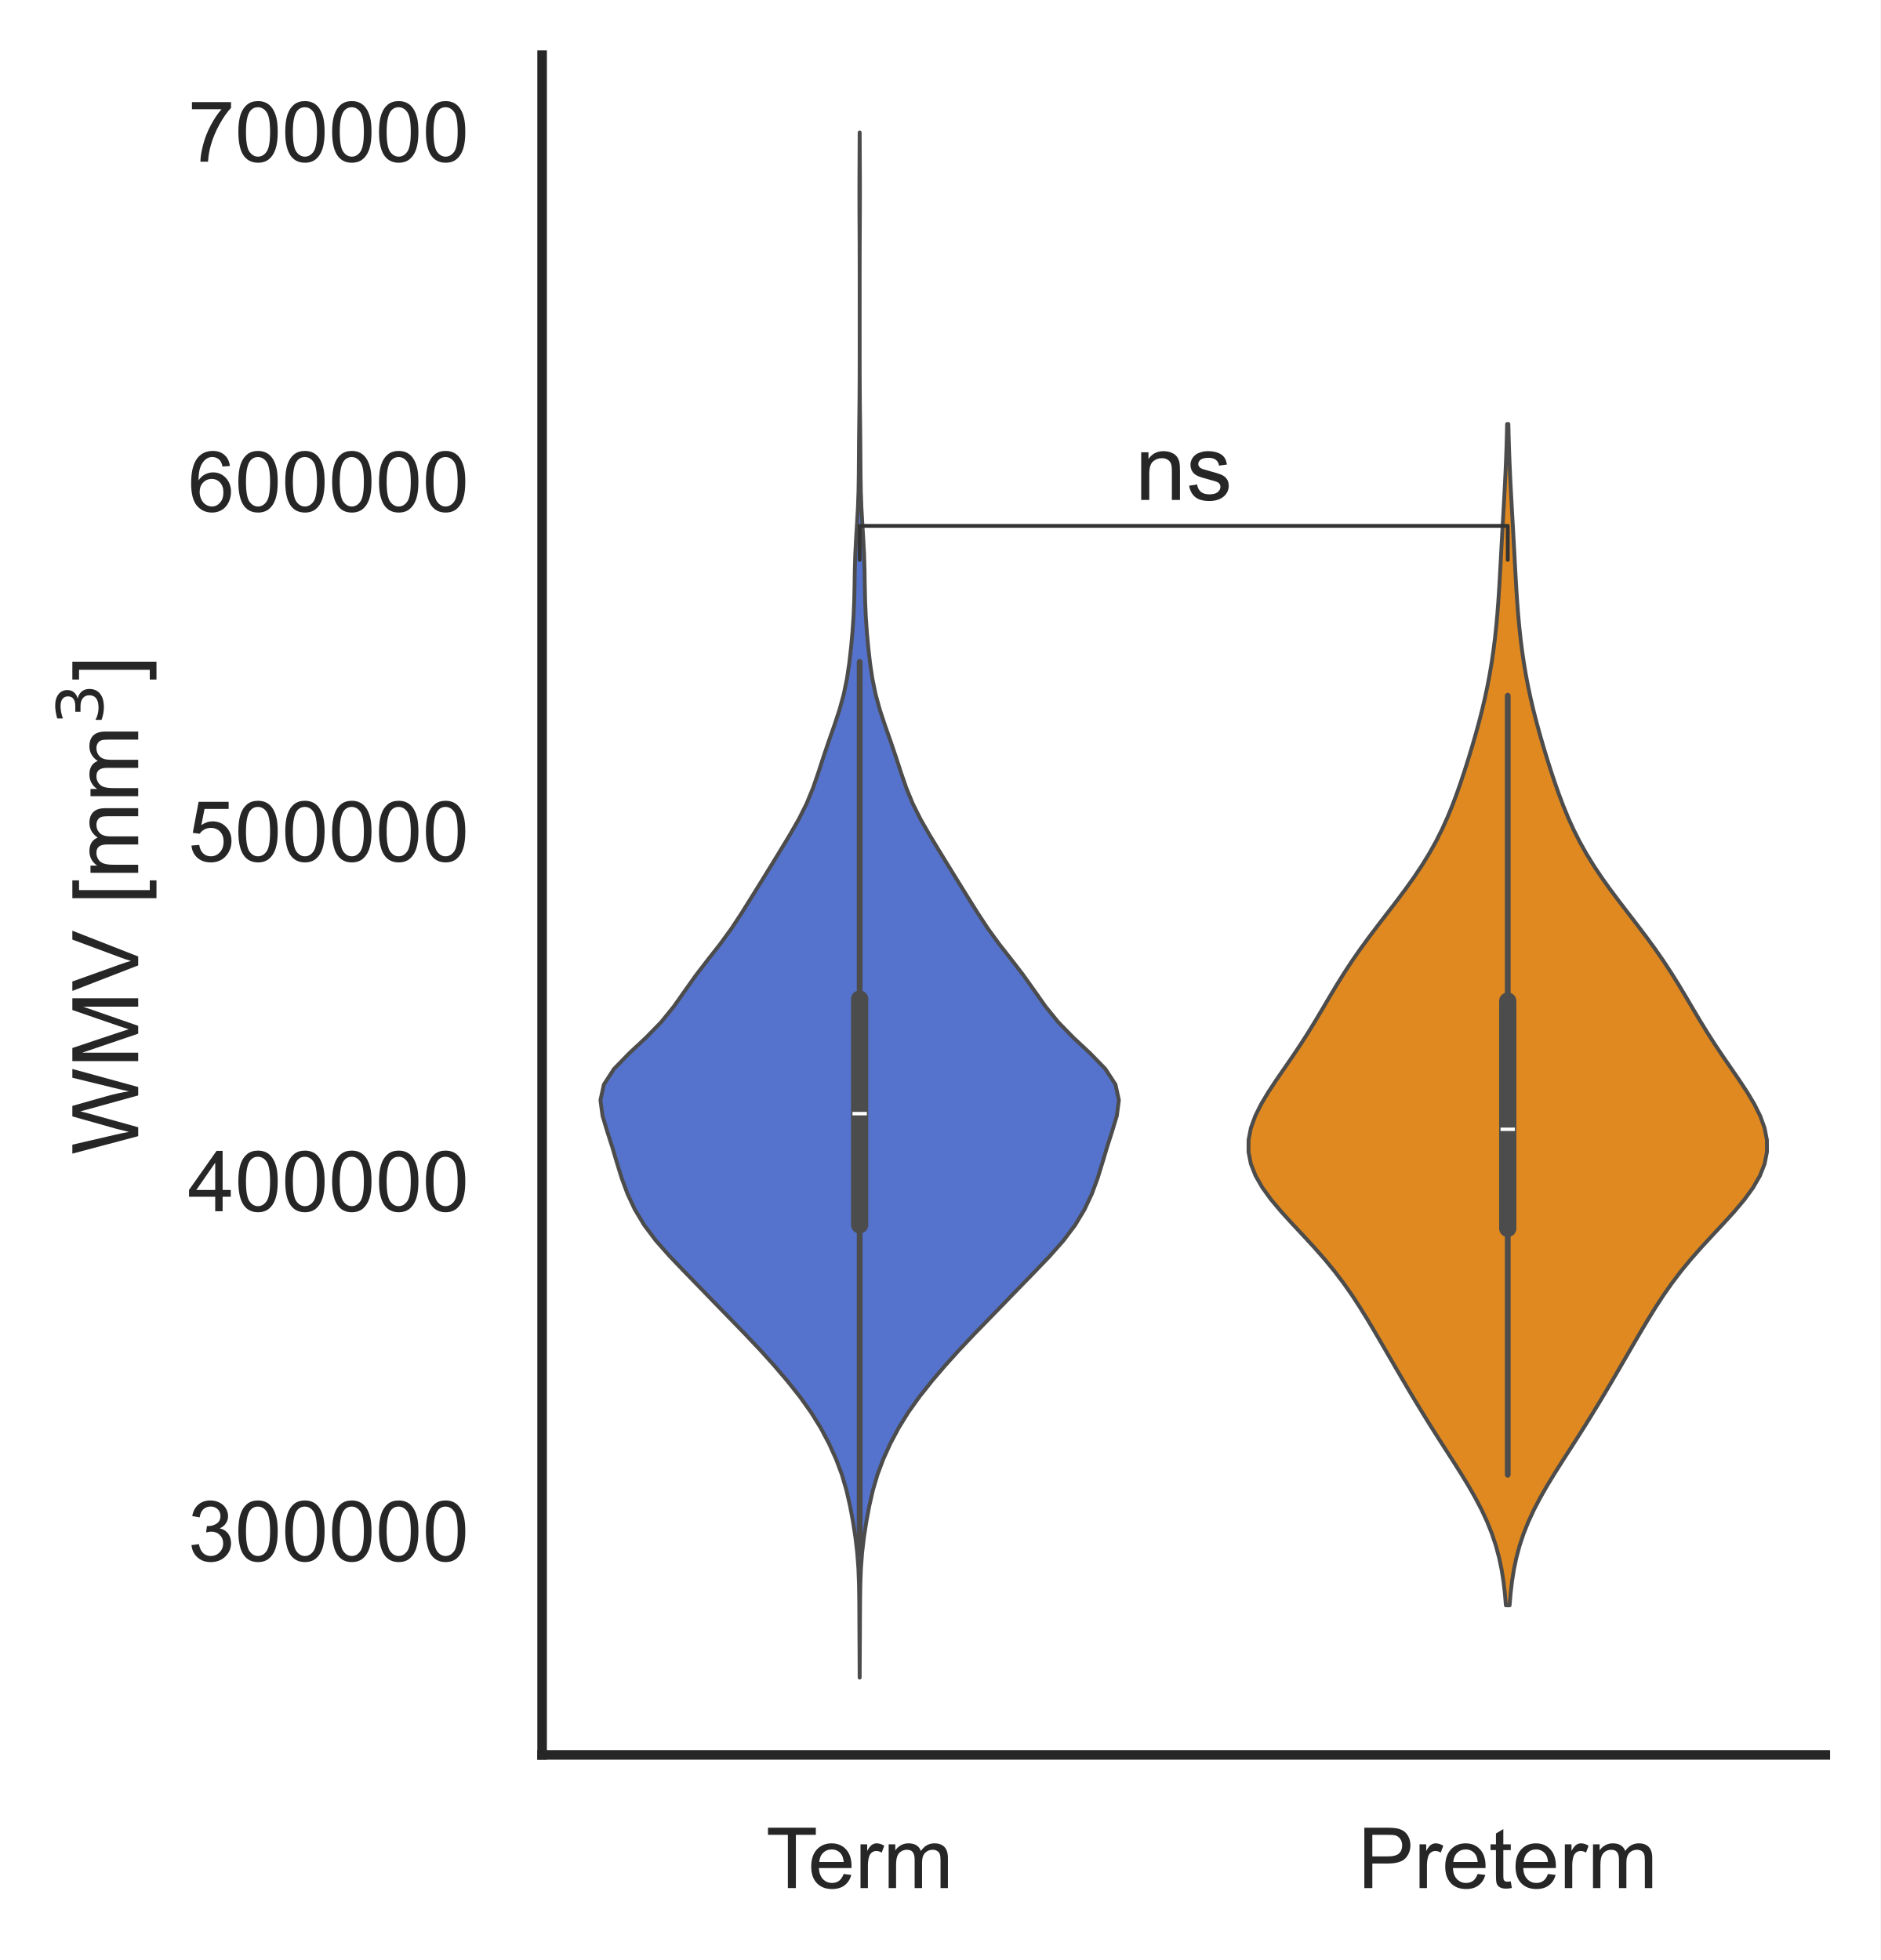
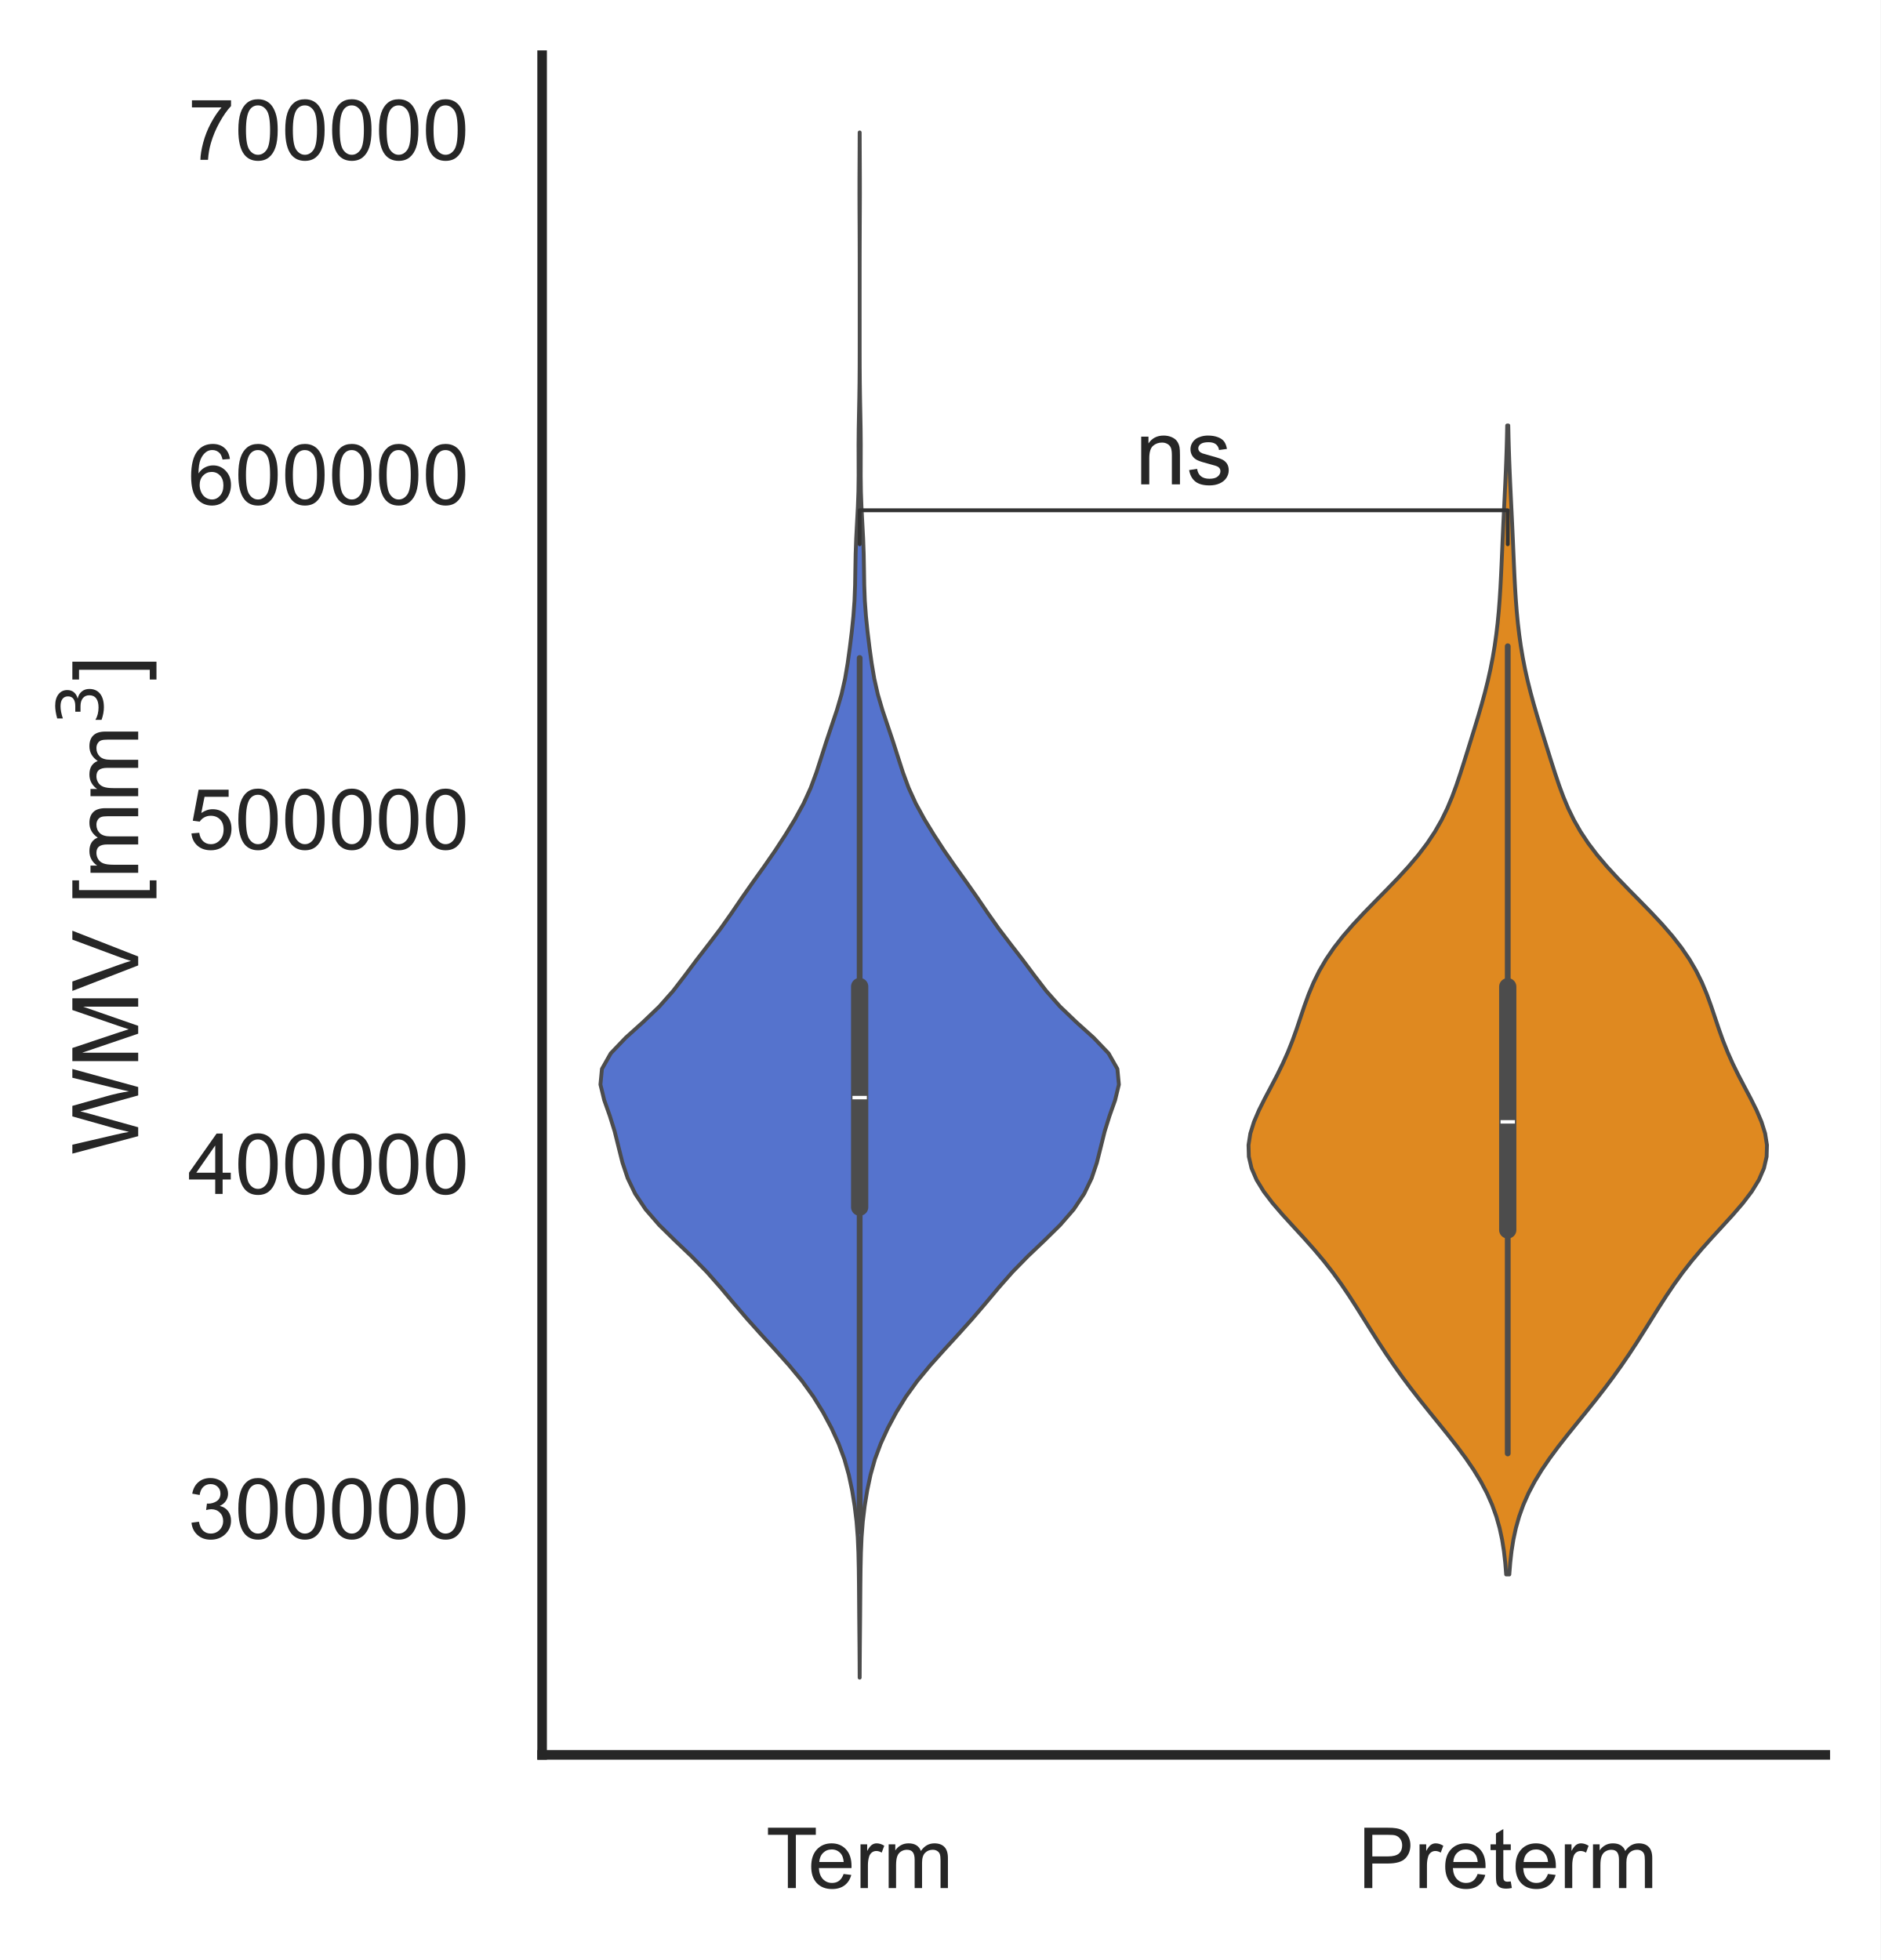
<svg xmlns="http://www.w3.org/2000/svg" xmlns:xlink="http://www.w3.org/1999/xlink" width="245.322pt" height="255.72pt" viewBox="0 0 245.322 255.72" version="1.1">
  <defs>
    <style type="text/css">*{stroke-linejoin: round; stroke-linecap: butt}</style>
  </defs>
  <g id="figure_1">
    <g id="patch_1">
      <path d="M -0 255.72  L 245.322 255.72  L 245.322 0  L -0 0  z " style="fill: #ffffff" />
    </g>
    <g id="axes_1">
      <g id="patch_2">
        <path d="M 70.722 228.96  L 238.122 228.96  L 238.122 7.2  L 70.722 7.2  z " style="fill: #ffffff" />
      </g>
      <g id="matplotlib.axis_1">
        <g id="xtick_1">
          <g id="text_1">
            <g style="fill: #262626" transform="translate(99.93087 246.3336) scale(0.11 -0.11)">
              <defs>
                <path id="ArialMT-54" d="M 1659 0  L 1659 4041  L 150 4041  L 150 4581  L 3781 4581  L 3781 4041  L 2266 4041  L 2266 0  L 1659 0  z " transform="scale(0.015625)" />
                <path id="ArialMT-65" d="M 2694 1069  L 3275 997  Q 3138 488 2766 206  Q 2394 -75 1816 -75  Q 1088 -75 661 373  Q 234 822 234 1631  Q 234 2469 665 2931  Q 1097 3394 1784 3394  Q 2450 3394 2872 2941  Q 3294 2488 3294 1666  Q 3294 1616 3291 1516  L 816 1516  Q 847 969 1125 678  Q 1403 388 1819 388  Q 2128 388 2347 550  Q 2566 713 2694 1069  z M 847 1978  L 2700 1978  Q 2663 2397 2488 2606  Q 2219 2931 1791 2931  Q 1403 2931 1139 2672  Q 875 2413 847 1978  z " transform="scale(0.015625)" />
                <path id="ArialMT-72" d="M 416 0  L 416 3319  L 922 3319  L 922 2816  Q 1116 3169 1280 3281  Q 1444 3394 1641 3394  Q 1925 3394 2219 3213  L 2025 2691  Q 1819 2813 1613 2813  Q 1428 2813 1281 2702  Q 1134 2591 1072 2394  Q 978 2094 978 1738  L 978 0  L 416 0  z " transform="scale(0.015625)" />
                <path id="ArialMT-6d" d="M 422 0  L 422 3319  L 925 3319  L 925 2853  Q 1081 3097 1340 3245  Q 1600 3394 1931 3394  Q 2300 3394 2536 3241  Q 2772 3088 2869 2813  Q 3263 3394 3894 3394  Q 4388 3394 4653 3120  Q 4919 2847 4919 2278  L 4919 0  L 4359 0  L 4359 2091  Q 4359 2428 4304 2576  Q 4250 2725 4106 2815  Q 3963 2906 3769 2906  Q 3419 2906 3187 2673  Q 2956 2441 2956 1928  L 2956 0  L 2394 0  L 2394 2156  Q 2394 2531 2256 2718  Q 2119 2906 1806 2906  Q 1569 2906 1367 2781  Q 1166 2656 1075 2415  Q 984 2175 984 1722  L 984 0  L 422 0  z " transform="scale(0.015625)" />
              </defs>
              <use xlink:href="#ArialMT-54" />
              <use xlink:href="#ArialMT-65" x="49.959" />
              <use xlink:href="#ArialMT-72" x="105.574" />
              <use xlink:href="#ArialMT-6d" x="138.875" />
            </g>
          </g>
        </g>
        <g id="xtick_2">
          <g id="text_2">
            <g style="fill: #262626" transform="translate(177.1373 246.3336) scale(0.11 -0.11)">
              <defs>
                <path id="ArialMT-50" d="M 494 0  L 494 4581  L 2222 4581  Q 2678 4581 2919 4538  Q 3256 4481 3484 4323  Q 3713 4166 3852 3881  Q 3991 3597 3991 3256  Q 3991 2672 3619 2267  Q 3247 1863 2275 1863  L 1100 1863  L 1100 0  L 494 0  z M 1100 2403  L 2284 2403  Q 2872 2403 3119 2622  Q 3366 2841 3366 3238  Q 3366 3525 3220 3729  Q 3075 3934 2838 4000  Q 2684 4041 2272 4041  L 1100 4041  L 1100 2403  z " transform="scale(0.015625)" />
                <path id="ArialMT-74" d="M 1650 503  L 1731 6  Q 1494 -44 1306 -44  Q 1000 -44 831 53  Q 663 150 594 308  Q 525 466 525 972  L 525 2881  L 113 2881  L 113 3319  L 525 3319  L 525 4141  L 1084 4478  L 1084 3319  L 1650 3319  L 1650 2881  L 1084 2881  L 1084 941  Q 1084 700 1114 631  Q 1144 563 1211 522  Q 1278 481 1403 481  Q 1497 481 1650 503  z " transform="scale(0.015625)" />
              </defs>
              <use xlink:href="#ArialMT-50" />
              <use xlink:href="#ArialMT-72" x="66.699" />
              <use xlink:href="#ArialMT-65" x="100" />
              <use xlink:href="#ArialMT-74" x="155.615" />
              <use xlink:href="#ArialMT-65" x="183.398" />
              <use xlink:href="#ArialMT-72" x="239.014" />
              <use xlink:href="#ArialMT-6d" x="272.314" />
            </g>
          </g>
        </g>
      </g>
      <g id="matplotlib.axis_2">
        <g id="ytick_1">
          <g id="text_3">
-             <g style="fill: #262626" transform="translate(24.52 203.6686) scale(0.11 -0.11)">
+             <g style="fill: #262626" transform="translate(24.52 200.7437) scale(0.11 -0.11)">
              <defs>
                <path id="ArialMT-33" d="M 269 1209  L 831 1284  Q 928 806 1161 595  Q 1394 384 1728 384  Q 2125 384 2398 659  Q 2672 934 2672 1341  Q 2672 1728 2419 1979  Q 2166 2231 1775 2231  Q 1616 2231 1378 2169  L 1441 2663  Q 1497 2656 1531 2656  Q 1891 2656 2178 2843  Q 2466 3031 2466 3422  Q 2466 3731 2256 3934  Q 2047 4138 1716 4138  Q 1388 4138 1169 3931  Q 950 3725 888 3313  L 325 3413  Q 428 3978 793 4289  Q 1159 4600 1703 4600  Q 2078 4600 2393 4439  Q 2709 4278 2876 4000  Q 3044 3722 3044 3409  Q 3044 3113 2884 2869  Q 2725 2625 2413 2481  Q 2819 2388 3044 2092  Q 3269 1797 3269 1353  Q 3269 753 2831 336  Q 2394 -81 1725 -81  Q 1122 -81 723 278  Q 325 638 269 1209  z " transform="scale(0.015625)" />
                <path id="ArialMT-30" d="M 266 2259  Q 266 3072 433 3567  Q 600 4063 929 4331  Q 1259 4600 1759 4600  Q 2128 4600 2406 4451  Q 2684 4303 2865 4023  Q 3047 3744 3150 3342  Q 3253 2941 3253 2259  Q 3253 1453 3087 958  Q 2922 463 2592 192  Q 2263 -78 1759 -78  Q 1097 -78 719 397  Q 266 969 266 2259  z M 844 2259  Q 844 1131 1108 757  Q 1372 384 1759 384  Q 2147 384 2411 759  Q 2675 1134 2675 2259  Q 2675 3391 2411 3762  Q 2147 4134 1753 4134  Q 1366 4134 1134 3806  Q 844 3388 844 2259  z " transform="scale(0.015625)" />
              </defs>
              <use xlink:href="#ArialMT-33" />
              <use xlink:href="#ArialMT-30" x="55.615" />
              <use xlink:href="#ArialMT-30" x="111.23" />
              <use xlink:href="#ArialMT-30" x="166.846" />
              <use xlink:href="#ArialMT-30" x="222.461" />
              <use xlink:href="#ArialMT-30" x="278.076" />
            </g>
          </g>
        </g>
        <g id="ytick_2">
          <g id="text_4">
-             <g style="fill: #262626" transform="translate(24.52 158.0256) scale(0.11 -0.11)">
+             <g style="fill: #262626" transform="translate(24.52 155.7717) scale(0.11 -0.11)">
              <defs>
                <path id="ArialMT-34" d="M 2069 0  L 2069 1097  L 81 1097  L 81 1613  L 2172 4581  L 2631 4581  L 2631 1613  L 3250 1613  L 3250 1097  L 2631 1097  L 2631 0  L 2069 0  z M 2069 1613  L 2069 3678  L 634 1613  L 2069 1613  z " transform="scale(0.015625)" />
              </defs>
              <use xlink:href="#ArialMT-34" />
              <use xlink:href="#ArialMT-30" x="55.615" />
              <use xlink:href="#ArialMT-30" x="111.23" />
              <use xlink:href="#ArialMT-30" x="166.846" />
              <use xlink:href="#ArialMT-30" x="222.461" />
              <use xlink:href="#ArialMT-30" x="278.076" />
            </g>
          </g>
        </g>
        <g id="ytick_3">
          <g id="text_5">
-             <g style="fill: #262626" transform="translate(24.52 112.3827) scale(0.11 -0.11)">
+             <g style="fill: #262626" transform="translate(24.52 110.7997) scale(0.11 -0.11)">
              <defs>
                <path id="ArialMT-35" d="M 266 1200  L 856 1250  Q 922 819 1161 601  Q 1400 384 1738 384  Q 2144 384 2425 690  Q 2706 997 2706 1503  Q 2706 1984 2436 2262  Q 2166 2541 1728 2541  Q 1456 2541 1237 2417  Q 1019 2294 894 2097  L 366 2166  L 809 4519  L 3088 4519  L 3088 3981  L 1259 3981  L 1013 2750  Q 1425 3038 1878 3038  Q 2478 3038 2890 2622  Q 3303 2206 3303 1553  Q 3303 931 2941 478  Q 2500 -78 1738 -78  Q 1113 -78 717 272  Q 322 622 266 1200  z " transform="scale(0.015625)" />
              </defs>
              <use xlink:href="#ArialMT-35" />
              <use xlink:href="#ArialMT-30" x="55.615" />
              <use xlink:href="#ArialMT-30" x="111.23" />
              <use xlink:href="#ArialMT-30" x="166.846" />
              <use xlink:href="#ArialMT-30" x="222.461" />
              <use xlink:href="#ArialMT-30" x="278.076" />
            </g>
          </g>
        </g>
        <g id="ytick_4">
          <g id="text_6">
-             <g style="fill: #262626" transform="translate(24.52 66.73977) scale(0.11 -0.11)">
+             <g style="fill: #262626" transform="translate(24.52 65.8277) scale(0.11 -0.11)">
              <defs>
                <path id="ArialMT-36" d="M 3184 3459  L 2625 3416  Q 2550 3747 2413 3897  Q 2184 4138 1850 4138  Q 1581 4138 1378 3988  Q 1113 3794 959 3422  Q 806 3050 800 2363  Q 1003 2672 1297 2822  Q 1591 2972 1913 2972  Q 2475 2972 2870 2558  Q 3266 2144 3266 1488  Q 3266 1056 3080 686  Q 2894 316 2569 119  Q 2244 -78 1831 -78  Q 1128 -78 684 439  Q 241 956 241 2144  Q 241 3472 731 4075  Q 1159 4600 1884 4600  Q 2425 4600 2770 4297  Q 3116 3994 3184 3459  z M 888 1484  Q 888 1194 1011 928  Q 1134 663 1356 523  Q 1578 384 1822 384  Q 2178 384 2434 671  Q 2691 959 2691 1453  Q 2691 1928 2437 2201  Q 2184 2475 1800 2475  Q 1419 2475 1153 2201  Q 888 1928 888 1484  z " transform="scale(0.015625)" />
              </defs>
              <use xlink:href="#ArialMT-36" />
              <use xlink:href="#ArialMT-30" x="55.615" />
              <use xlink:href="#ArialMT-30" x="111.23" />
              <use xlink:href="#ArialMT-30" x="166.846" />
              <use xlink:href="#ArialMT-30" x="222.461" />
              <use xlink:href="#ArialMT-30" x="278.076" />
            </g>
          </g>
        </g>
        <g id="ytick_5">
          <g id="text_7">
-             <g style="fill: #262626" transform="translate(24.52 21.09684) scale(0.11 -0.11)">
+             <g style="fill: #262626" transform="translate(24.52 20.85568) scale(0.11 -0.11)">
              <defs>
                <path id="ArialMT-37" d="M 303 3981  L 303 4522  L 3269 4522  L 3269 4084  Q 2831 3619 2401 2847  Q 1972 2075 1738 1259  Q 1569 684 1522 0  L 944 0  Q 953 541 1156 1306  Q 1359 2072 1739 2783  Q 2119 3494 2547 3981  L 303 3981  z " transform="scale(0.015625)" />
              </defs>
              <use xlink:href="#ArialMT-37" />
              <use xlink:href="#ArialMT-30" x="55.615" />
              <use xlink:href="#ArialMT-30" x="111.23" />
              <use xlink:href="#ArialMT-30" x="166.846" />
              <use xlink:href="#ArialMT-30" x="222.461" />
              <use xlink:href="#ArialMT-30" x="278.076" />
            </g>
          </g>
        </g>
        <g id="text_8">
          <g style="fill: #262626" transform="translate(18.12 150.66) rotate(-90) scale(0.12 -0.12)">
            <defs>
              <path id="ArialMT-57" d="M 1294 0  L 78 4581  L 700 4581  L 1397 1578  Q 1509 1106 1591 641  Q 1766 1375 1797 1488  L 2669 4581  L 3400 4581  L 4056 2263  Q 4303 1400 4413 641  Q 4500 1075 4641 1638  L 5359 4581  L 5969 4581  L 4713 0  L 4128 0  L 3163 3491  Q 3041 3928 3019 4028  Q 2947 3713 2884 3491  L 1913 0  L 1294 0  z " transform="scale(0.015625)" />
              <path id="ArialMT-4d" d="M 475 0  L 475 4581  L 1388 4581  L 2472 1338  Q 2622 884 2691 659  Q 2769 909 2934 1394  L 4031 4581  L 4847 4581  L 4847 0  L 4263 0  L 4263 3834  L 2931 0  L 2384 0  L 1059 3900  L 1059 0  L 475 0  z " transform="scale(0.015625)" />
              <path id="ArialMT-56" d="M 1803 0  L 28 4581  L 684 4581  L 1875 1253  Q 2019 853 2116 503  Q 2222 878 2363 1253  L 3600 4581  L 4219 4581  L 2425 0  L 1803 0  z " transform="scale(0.015625)" />
              <path id="ArialMT-20" transform="scale(0.015625)" />
              <path id="ArialMT-5b" d="M 434 -1272  L 434 4581  L 1675 4581  L 1675 4116  L 997 4116  L 997 -806  L 1675 -806  L 1675 -1272  L 434 -1272  z " transform="scale(0.015625)" />
              <path id="DejaVuSans-33" d="M 2597 2516  Q 3050 2419 3304 2112  Q 3559 1806 3559 1356  Q 3559 666 3084 287  Q 2609 -91 1734 -91  Q 1441 -91 1130 -33  Q 819 25 488 141  L 488 750  Q 750 597 1062 519  Q 1375 441 1716 441  Q 2309 441 2620 675  Q 2931 909 2931 1356  Q 2931 1769 2642 2001  Q 2353 2234 1838 2234  L 1294 2234  L 1294 2753  L 1863 2753  Q 2328 2753 2575 2939  Q 2822 3125 2822 3475  Q 2822 3834 2567 4026  Q 2313 4219 1838 4219  Q 1578 4219 1281 4162  Q 984 4106 628 3988  L 628 4550  Q 988 4650 1302 4700  Q 1616 4750 1894 4750  Q 2613 4750 3031 4423  Q 3450 4097 3450 3541  Q 3450 3153 3228 2886  Q 3006 2619 2597 2516  z " transform="scale(0.015625)" />
              <path id="ArialMT-5d" d="M 1363 -1272  L 122 -1272  L 122 -806  L 800 -806  L 800 4116  L 122 4116  L 122 4581  L 1363 4581  L 1363 -1272  z " transform="scale(0.015625)" />
            </defs>
            <use xlink:href="#ArialMT-57" transform="translate(0 0.765625)" />
            <use xlink:href="#ArialMT-4d" transform="translate(94.38477 0.765625)" />
            <use xlink:href="#ArialMT-56" transform="translate(177.6855 0.765625)" />
            <use xlink:href="#ArialMT-20" transform="translate(244.3848 0.765625)" />
            <use xlink:href="#ArialMT-5b" transform="translate(272.168 0.765625)" />
            <use xlink:href="#ArialMT-6d" transform="translate(299.9512 0.765625)" />
            <use xlink:href="#ArialMT-6d" transform="translate(383.252 0.765625)" />
            <use xlink:href="#DejaVuSans-33" transform="translate(467.5098 39.04688) scale(0.7)" />
            <use xlink:href="#ArialMT-5d" transform="translate(514.7803 0.765625)" />
          </g>
        </g>
      </g>
      <g id="PolyCollection_1">
        <defs>
-           <path id="m2e42531a4b" d="M 112.154 -36.84  L 112.144 -36.84  L 112.137 -38.876  L 112.126 -40.913  L 112.114 -42.949  L 112.105 -44.985  L 112.093 -47.022  L 112.061 -49.058  L 111.983 -51.094  L 111.83 -53.131  L 111.592 -55.167  L 111.276 -57.203  L 110.895 -59.24  L 110.429 -61.276  L 109.832 -63.313  L 109.07 -65.349  L 108.147 -67.385  L 107.065 -69.422  L 105.804 -71.458  L 104.35 -73.494  L 102.732 -75.531  L 100.994 -77.567  L 99.156 -79.603  L 97.229 -81.64  L 95.252 -83.676  L 93.272 -85.713  L 91.3 -87.749  L 89.32 -89.785  L 87.369 -91.822  L 85.566 -93.858  L 84.034 -95.894  L 82.812 -97.931  L 81.857 -99.967  L 81.105 -102.003  L 80.476 -104.04  L 79.869 -106.076  L 79.214 -108.113  L 78.601 -110.149  L 78.331 -112.185  L 78.778 -114.222  L 80.099 -116.258  L 82.081 -118.294  L 84.265 -120.331  L 86.253 -122.367  L 87.904 -124.403  L 89.34 -126.44  L 90.786 -128.476  L 92.353 -130.513  L 93.951 -132.549  L 95.433 -134.585  L 96.772 -136.622  L 98.045 -138.658  L 99.308 -140.694  L 100.563 -142.731  L 101.809 -144.767  L 103.042 -146.803  L 104.21 -148.84  L 105.229 -150.876  L 106.065 -152.913  L 106.768 -154.949  L 107.43 -156.985  L 108.12 -159.022  L 108.836 -161.058  L 109.511 -163.094  L 110.07 -165.131  L 110.49 -167.167  L 110.795 -169.203  L 111.026 -171.24  L 111.211 -173.276  L 111.351 -175.313  L 111.438 -177.349  L 111.482 -179.385  L 111.516 -181.422  L 111.578 -183.458  L 111.683 -185.494  L 111.81 -187.531  L 111.924 -189.567  L 111.997 -191.603  L 112.031 -193.64  L 112.046 -195.676  L 112.06 -197.713  L 112.081 -199.749  L 112.106 -201.785  L 112.127 -203.822  L 112.14 -205.858  L 112.146 -207.894  L 112.149 -209.931  L 112.149 -211.967  L 112.149 -214.003  L 112.149 -216.04  L 112.149 -218.076  L 112.148 -220.113  L 112.145 -222.149  L 112.139 -224.185  L 112.128 -226.222  L 112.118 -228.258  L 112.113 -230.294  L 112.117 -232.331  L 112.127 -234.367  L 112.137 -236.403  L 112.144 -238.44  L 112.154 -238.44  L 112.154 -238.44  L 112.162 -236.403  L 112.172 -234.367  L 112.182 -232.331  L 112.186 -230.294  L 112.181 -228.258  L 112.171 -226.222  L 112.16 -224.185  L 112.154 -222.149  L 112.151 -220.113  L 112.15 -218.076  L 112.15 -216.04  L 112.149 -214.003  L 112.15 -211.967  L 112.15 -209.931  L 112.153 -207.894  L 112.159 -205.858  L 112.172 -203.822  L 112.193 -201.785  L 112.218 -199.749  L 112.239 -197.713  L 112.253 -195.676  L 112.267 -193.64  L 112.302 -191.603  L 112.375 -189.567  L 112.489 -187.531  L 112.616 -185.494  L 112.721 -183.458  L 112.783 -181.422  L 112.817 -179.385  L 112.861 -177.349  L 112.948 -175.313  L 113.087 -173.276  L 113.273 -171.24  L 113.504 -169.203  L 113.809 -167.167  L 114.228 -165.131  L 114.788 -163.094  L 115.462 -161.058  L 116.179 -159.022  L 116.869 -156.985  L 117.531 -154.949  L 118.234 -152.913  L 119.07 -150.876  L 120.089 -148.84  L 121.257 -146.803  L 122.49 -144.767  L 123.736 -142.731  L 124.991 -140.694  L 126.254 -138.658  L 127.527 -136.622  L 128.866 -134.585  L 130.348 -132.549  L 131.946 -130.513  L 133.513 -128.476  L 134.959 -126.44  L 136.395 -124.403  L 138.046 -122.367  L 140.034 -120.331  L 142.218 -118.294  L 144.2 -116.258  L 145.521 -114.222  L 145.968 -112.185  L 145.698 -110.149  L 145.084 -108.113  L 144.43 -106.076  L 143.823 -104.04  L 143.194 -102.003  L 142.442 -99.967  L 141.487 -97.931  L 140.264 -95.894  L 138.733 -93.858  L 136.93 -91.822  L 134.979 -89.785  L 132.999 -87.749  L 131.027 -85.713  L 129.047 -83.676  L 127.069 -81.64  L 125.143 -79.603  L 123.305 -77.567  L 121.566 -75.531  L 119.949 -73.494  L 118.495 -71.458  L 117.234 -69.422  L 116.152 -67.385  L 115.229 -65.349  L 114.467 -63.313  L 113.87 -61.276  L 113.404 -59.24  L 113.023 -57.203  L 112.707 -55.167  L 112.469 -53.131  L 112.316 -51.094  L 112.238 -49.058  L 112.206 -47.022  L 112.194 -44.985  L 112.185 -42.949  L 112.173 -40.913  L 112.162 -38.876  L 112.154 -36.84  z " style="stroke: #4c4c4c; stroke-width: 0.5" />
+           <path id="m9ddb283c81" d="M 112.154 -36.84  L 112.145 -36.84  L 112.136 -38.876  L 112.122 -40.913  L 112.103 -42.949  L 112.085 -44.985  L 112.07 -47.022  L 112.054 -49.058  L 112.03 -51.094  L 111.985 -53.131  L 111.898 -55.167  L 111.74 -57.203  L 111.494 -59.24  L 111.161 -61.276  L 110.729 -63.313  L 110.155 -65.349  L 109.397 -67.385  L 108.462 -69.422  L 107.374 -71.458  L 106.117 -73.494  L 104.645 -75.531  L 102.961 -77.567  L 101.136 -79.603  L 99.269 -81.64  L 97.442 -83.676  L 95.699 -85.713  L 93.993 -87.749  L 92.197 -89.785  L 90.204 -91.822  L 88.065 -93.858  L 85.995 -95.894  L 84.226 -97.931  L 82.865 -99.967  L 81.884 -102.003  L 81.202 -104.04  L 80.692 -106.076  L 80.186 -108.113  L 79.548 -110.149  L 78.825 -112.185  L 78.331 -114.222  L 78.527 -116.258  L 79.682 -118.294  L 81.63 -120.331  L 83.892 -122.367  L 86.016 -124.403  L 87.819 -126.44  L 89.382 -128.476  L 90.903 -130.513  L 92.477 -132.549  L 94.024 -134.585  L 95.462 -136.622  L 96.846 -138.658  L 98.276 -140.694  L 99.735 -142.731  L 101.143 -144.767  L 102.469 -146.803  L 103.713 -148.84  L 104.828 -150.876  L 105.757 -152.913  L 106.509 -154.949  L 107.166 -156.985  L 107.817 -159.022  L 108.503 -161.058  L 109.186 -163.094  L 109.783 -165.131  L 110.243 -167.167  L 110.587 -169.203  L 110.868 -171.24  L 111.118 -173.276  L 111.328 -175.313  L 111.476 -177.349  L 111.553 -179.385  L 111.586 -181.422  L 111.623 -183.458  L 111.696 -185.494  L 111.804 -187.531  L 111.913 -189.567  L 111.987 -191.603  L 112.013 -193.64  L 112.008 -195.676  L 112.003 -197.713  L 112.021 -199.749  L 112.059 -201.785  L 112.099 -203.822  L 112.128 -205.858  L 112.143 -207.894  L 112.148 -209.931  L 112.149 -211.967  L 112.149 -214.003  L 112.149 -216.04  L 112.149 -218.076  L 112.149 -220.113  L 112.147 -222.149  L 112.142 -224.185  L 112.134 -226.222  L 112.123 -228.258  L 112.117 -230.294  L 112.119 -232.331  L 112.128 -234.367  L 112.138 -236.403  L 112.145 -238.44  L 112.154 -238.44  L 112.154 -238.44  L 112.161 -236.403  L 112.171 -234.367  L 112.18 -232.331  L 112.182 -230.294  L 112.175 -228.258  L 112.165 -226.222  L 112.157 -224.185  L 112.152 -222.149  L 112.15 -220.113  L 112.15 -218.076  L 112.149 -216.04  L 112.15 -214.003  L 112.15 -211.967  L 112.151 -209.931  L 112.156 -207.894  L 112.171 -205.858  L 112.2 -203.822  L 112.24 -201.785  L 112.278 -199.749  L 112.296 -197.713  L 112.291 -195.676  L 112.286 -193.64  L 112.312 -191.603  L 112.386 -189.567  L 112.495 -187.531  L 112.603 -185.494  L 112.676 -183.458  L 112.713 -181.422  L 112.746 -179.385  L 112.823 -177.349  L 112.971 -175.313  L 113.181 -173.276  L 113.431 -171.24  L 113.712 -169.203  L 114.056 -167.167  L 114.516 -165.131  L 115.113 -163.094  L 115.796 -161.058  L 116.482 -159.022  L 117.133 -156.985  L 117.79 -154.949  L 118.542 -152.913  L 119.471 -150.876  L 120.586 -148.84  L 121.83 -146.803  L 123.156 -144.767  L 124.564 -142.731  L 126.023 -140.694  L 127.453 -138.658  L 128.837 -136.622  L 130.274 -134.585  L 131.822 -132.549  L 133.396 -130.513  L 134.917 -128.476  L 136.48 -126.44  L 138.282 -124.403  L 140.407 -122.367  L 142.669 -120.331  L 144.617 -118.294  L 145.772 -116.258  L 145.968 -114.222  L 145.474 -112.185  L 144.75 -110.149  L 144.113 -108.113  L 143.607 -106.076  L 143.097 -104.04  L 142.415 -102.003  L 141.434 -99.967  L 140.073 -97.931  L 138.304 -95.894  L 136.234 -93.858  L 134.095 -91.822  L 132.102 -89.785  L 130.306 -87.749  L 128.6 -85.713  L 126.857 -83.676  L 125.03 -81.64  L 123.163 -79.603  L 121.338 -77.567  L 119.654 -75.531  L 118.182 -73.494  L 116.925 -71.458  L 115.837 -69.422  L 114.902 -67.385  L 114.144 -65.349  L 113.57 -63.313  L 113.138 -61.276  L 112.805 -59.24  L 112.559 -57.203  L 112.401 -55.167  L 112.314 -53.131  L 112.269 -51.094  L 112.245 -49.058  L 112.229 -47.022  L 112.214 -44.985  L 112.196 -42.949  L 112.177 -40.913  L 112.163 -38.876  L 112.154 -36.84  z " style="stroke: #4c4c4c; stroke-width: 0.5" />
        </defs>
-         <g clip-path="url(#pf7dc2ac20f)">
-           <use xlink:href="#m2e42531a4b" x="0" y="255.72" style="fill: #5573cd; stroke: #4c4c4c; stroke-width: 0.5" />
+         <g clip-path="url(#pac456f1b01)">
+           <use xlink:href="#m9ddb283c81" x="0" y="255.72" style="fill: #5573cd; stroke: #4c4c4c; stroke-width: 0.5" />
        </g>
      </g>
      <g id="PolyCollection_2">
        <defs>
-           <path id="m3511fbcd19" d="M 196.938 -46.27  L 196.452 -46.27  L 196.323 -47.827  L 196.141 -49.384  L 195.893 -50.941  L 195.566 -52.498  L 195.148 -54.055  L 194.631 -55.612  L 194.01 -57.168  L 193.289 -58.725  L 192.475 -60.282  L 191.585 -61.839  L 190.637 -63.396  L 189.653 -64.953  L 188.652 -66.51  L 187.653 -68.067  L 186.667 -69.624  L 185.7 -71.181  L 184.752 -72.737  L 183.822 -74.294  L 182.905 -75.851  L 181.997 -77.408  L 181.093 -78.965  L 180.189 -80.522  L 179.279 -82.079  L 178.35 -83.636  L 177.387 -85.193  L 176.37 -86.75  L 175.278 -88.306  L 174.096 -89.863  L 172.814 -91.42  L 171.443 -92.977  L 170.007 -94.534  L 168.551 -96.091  L 167.135 -97.648  L 165.826 -99.205  L 164.693 -100.762  L 163.796 -102.319  L 163.182 -103.875  L 162.877 -105.432  L 162.884 -106.989  L 163.186 -108.546  L 163.749 -110.103  L 164.523 -111.66  L 165.452 -113.217  L 166.478 -114.774  L 167.549 -116.331  L 168.62 -117.888  L 169.661 -119.444  L 170.66 -121.001  L 171.615 -122.558  L 172.541 -124.115  L 173.458 -125.672  L 174.391 -127.229  L 175.361 -128.786  L 176.383 -130.343  L 177.464 -131.9  L 178.6 -133.457  L 179.778 -135.013  L 180.976 -136.57  L 182.171 -138.127  L 183.336 -139.684  L 184.448 -141.241  L 185.49 -142.798  L 186.448 -144.355  L 187.318 -145.912  L 188.102 -147.469  L 188.808 -149.026  L 189.448 -150.582  L 190.034 -152.139  L 190.58 -153.696  L 191.096 -155.253  L 191.589 -156.81  L 192.061 -158.367  L 192.511 -159.924  L 192.938 -161.481  L 193.337 -163.038  L 193.704 -164.595  L 194.036 -166.151  L 194.334 -167.708  L 194.596 -169.265  L 194.824 -170.822  L 195.02 -172.379  L 195.188 -173.936  L 195.33 -175.493  L 195.451 -177.05  L 195.556 -178.607  L 195.649 -180.164  L 195.735 -181.72  L 195.819 -183.277  L 195.903 -184.834  L 195.989 -186.391  L 196.076 -187.948  L 196.164 -189.505  L 196.25 -191.062  L 196.332 -192.619  L 196.407 -194.176  L 196.473 -195.733  L 196.529 -197.289  L 196.575 -198.846  L 196.611 -200.403  L 196.779 -200.403  L 196.779 -200.403  L 196.815 -198.846  L 196.861 -197.289  L 196.917 -195.733  L 196.983 -194.176  L 197.058 -192.619  L 197.14 -191.062  L 197.226 -189.505  L 197.314 -187.948  L 197.401 -186.391  L 197.487 -184.834  L 197.571 -183.277  L 197.654 -181.72  L 197.741 -180.164  L 197.834 -178.607  L 197.939 -177.05  L 198.06 -175.493  L 198.202 -173.936  L 198.37 -172.379  L 198.566 -170.822  L 198.794 -169.265  L 199.056 -167.708  L 199.353 -166.151  L 199.686 -164.595  L 200.053 -163.038  L 200.452 -161.481  L 200.878 -159.924  L 201.329 -158.367  L 201.801 -156.81  L 202.293 -155.253  L 202.81 -153.696  L 203.356 -152.139  L 203.942 -150.582  L 204.582 -149.026  L 205.288 -147.469  L 206.072 -145.912  L 206.942 -144.355  L 207.9 -142.798  L 208.941 -141.241  L 210.054 -139.684  L 211.219 -138.127  L 212.414 -136.57  L 213.612 -135.013  L 214.789 -133.457  L 215.925 -131.9  L 217.007 -130.343  L 218.029 -128.786  L 218.999 -127.229  L 219.932 -125.672  L 220.849 -124.115  L 221.775 -122.558  L 222.73 -121.001  L 223.728 -119.444  L 224.77 -117.888  L 225.841 -116.331  L 226.912 -114.774  L 227.938 -113.217  L 228.867 -111.66  L 229.641 -110.103  L 230.203 -108.546  L 230.506 -106.989  L 230.513 -105.432  L 230.208 -103.875  L 229.594 -102.319  L 228.697 -100.762  L 227.564 -99.205  L 226.255 -97.648  L 224.839 -96.091  L 223.383 -94.534  L 221.947 -92.977  L 220.575 -91.42  L 219.294 -89.863  L 218.111 -88.306  L 217.02 -86.75  L 216.003 -85.193  L 215.04 -83.636  L 214.111 -82.079  L 213.2 -80.522  L 212.297 -78.965  L 211.393 -77.408  L 210.485 -75.851  L 209.568 -74.294  L 208.638 -72.737  L 207.69 -71.181  L 206.723 -69.624  L 205.737 -68.067  L 204.737 -66.51  L 203.737 -64.953  L 202.753 -63.396  L 201.805 -61.839  L 200.915 -60.282  L 200.101 -58.725  L 199.38 -57.168  L 198.759 -55.612  L 198.241 -54.055  L 197.823 -52.498  L 197.496 -50.941  L 197.249 -49.384  L 197.067 -47.827  L 196.938 -46.27  z " style="stroke: #4c4c4c; stroke-width: 0.5" />
+           <path id="ma3fe8a652c" d="M 196.901 -50.3  L 196.489 -50.3  L 196.371 -51.814  L 196.199 -53.328  L 195.959 -54.843  L 195.632 -56.357  L 195.204 -57.871  L 194.659 -59.385  L 193.989 -60.9  L 193.19 -62.414  L 192.269 -63.928  L 191.237 -65.442  L 190.116 -66.956  L 188.931 -68.471  L 187.711 -69.985  L 186.482 -71.499  L 185.27 -73.013  L 184.091 -74.528  L 182.957 -76.042  L 181.874 -77.556  L 180.838 -79.07  L 179.845 -80.584  L 178.884 -82.099  L 177.938 -83.613  L 176.989 -85.127  L 176.015 -86.641  L 174.992 -88.155  L 173.897 -89.67  L 172.714 -91.184  L 171.441 -92.698  L 170.091 -94.212  L 168.698 -95.727  L 167.315 -97.241  L 166.011 -98.755  L 164.859 -100.269  L 163.928 -101.783  L 163.272 -103.298  L 162.92 -104.812  L 162.877 -106.326  L 163.116 -107.84  L 163.59 -109.354  L 164.239 -110.869  L 164.996 -112.383  L 165.797 -113.897  L 166.589 -115.411  L 167.333 -116.926  L 168.009 -118.44  L 168.611 -119.954  L 169.155 -121.468  L 169.664 -122.982  L 170.175 -124.497  L 170.727 -126.011  L 171.36 -127.525  L 172.107 -129.039  L 172.992 -130.554  L 174.026 -132.068  L 175.208 -133.582  L 176.52 -135.096  L 177.933 -136.61  L 179.409 -138.125  L 180.902 -139.639  L 182.366 -141.153  L 183.758 -142.667  L 185.041 -144.181  L 186.191 -145.696  L 187.197 -147.21  L 188.062 -148.724  L 188.8 -150.238  L 189.435 -151.753  L 189.995 -153.267  L 190.506 -154.781  L 190.992 -156.295  L 191.467 -157.809  L 191.938 -159.324  L 192.407 -160.838  L 192.866 -162.352  L 193.307 -163.866  L 193.72 -165.381  L 194.099 -166.895  L 194.438 -168.409  L 194.734 -169.923  L 194.988 -171.437  L 195.202 -172.952  L 195.379 -174.466  L 195.524 -175.98  L 195.641 -177.494  L 195.737 -179.008  L 195.816 -180.523  L 195.886 -182.037  L 195.951 -183.551  L 196.015 -185.065  L 196.082 -186.58  L 196.153 -188.094  L 196.226 -189.608  L 196.3 -191.122  L 196.372 -192.636  L 196.439 -194.151  L 196.499 -195.665  L 196.55 -197.179  L 196.591 -198.693  L 196.623 -200.207  L 196.767 -200.207  L 196.767 -200.207  L 196.799 -198.693  L 196.84 -197.179  L 196.891 -195.665  L 196.951 -194.151  L 197.017 -192.636  L 197.089 -191.122  L 197.163 -189.608  L 197.237 -188.094  L 197.307 -186.58  L 197.375 -185.065  L 197.439 -183.551  L 197.504 -182.037  L 197.574 -180.523  L 197.653 -179.008  L 197.749 -177.494  L 197.866 -175.98  L 198.011 -174.466  L 198.188 -172.952  L 198.402 -171.437  L 198.656 -169.923  L 198.952 -168.409  L 199.291 -166.895  L 199.67 -165.381  L 200.083 -163.866  L 200.524 -162.352  L 200.983 -160.838  L 201.451 -159.324  L 201.923 -157.809  L 202.398 -156.295  L 202.884 -154.781  L 203.395 -153.267  L 203.955 -151.753  L 204.59 -150.238  L 205.328 -148.724  L 206.193 -147.21  L 207.199 -145.696  L 208.349 -144.181  L 209.632 -142.667  L 211.024 -141.153  L 212.488 -139.639  L 213.981 -138.125  L 215.457 -136.61  L 216.87 -135.096  L 218.182 -133.582  L 219.363 -132.068  L 220.398 -130.554  L 221.283 -129.039  L 222.03 -127.525  L 222.663 -126.011  L 223.215 -124.497  L 223.726 -122.982  L 224.235 -121.468  L 224.778 -119.954  L 225.381 -118.44  L 226.057 -116.926  L 226.801 -115.411  L 227.593 -113.897  L 228.394 -112.383  L 229.151 -110.869  L 229.8 -109.354  L 230.274 -107.84  L 230.513 -106.326  L 230.469 -104.812  L 230.118 -103.298  L 229.462 -101.783  L 228.531 -100.269  L 227.379 -98.755  L 226.074 -97.241  L 224.692 -95.727  L 223.299 -94.212  L 221.949 -92.698  L 220.676 -91.184  L 219.493 -89.67  L 218.398 -88.155  L 217.374 -86.641  L 216.4 -85.127  L 215.452 -83.613  L 214.506 -82.099  L 213.544 -80.584  L 212.551 -79.07  L 211.516 -77.556  L 210.433 -76.042  L 209.299 -74.528  L 208.12 -73.013  L 206.908 -71.499  L 205.679 -69.985  L 204.459 -68.471  L 203.274 -66.956  L 202.153 -65.442  L 201.121 -63.928  L 200.2 -62.414  L 199.401 -60.9  L 198.731 -59.385  L 198.186 -57.871  L 197.758 -56.357  L 197.431 -54.843  L 197.19 -53.328  L 197.019 -51.814  L 196.901 -50.3  z " style="stroke: #4c4c4c; stroke-width: 0.5" />
        </defs>
-         <g clip-path="url(#pf7dc2ac20f)">
-           <use xlink:href="#m3511fbcd19" x="0" y="255.72" style="fill: #df8920; stroke: #4c4c4c; stroke-width: 0.5" />
+         <g clip-path="url(#pac456f1b01)">
+           <use xlink:href="#ma3fe8a652c" x="0" y="255.72" style="fill: #df8920; stroke: #4c4c4c; stroke-width: 0.5" />
        </g>
      </g>
      <g id="line2d_1">
-         <path d="M 112.149 202.753  L 112.149 86.353  " clip-path="url(#pf7dc2ac20f)" style="fill: none; stroke: #4c4c4c; stroke-width: 0.75; stroke-linecap: round" />
+         <path d="M 112.149 199.804  L 112.149 85.846  " clip-path="url(#pac456f1b01)" style="fill: none; stroke: #4c4c4c; stroke-width: 0.75; stroke-linecap: round" />
      </g>
      <g id="line2d_2">
-         <path d="M 112.149 159.811  L 112.149 130.341  " clip-path="url(#pf7dc2ac20f)" style="fill: none; stroke: #4c4c4c; stroke-width: 2.25; stroke-linecap: round" />
+         <path d="M 112.149 157.498  L 112.149 128.714  " clip-path="url(#pac456f1b01)" style="fill: none; stroke: #4c4c4c; stroke-width: 2.25; stroke-linecap: round" />
      </g>
      <g id="line2d_3">
-         <path d="M 112.149 145.295  " clip-path="url(#pf7dc2ac20f)" style="fill: none; stroke: #4c4c4c; stroke-width: 1.5; stroke-linecap: round" />
+         <path d="M 112.149 143.2  " clip-path="url(#pac456f1b01)" style="fill: none; stroke: #4c4c4c; stroke-width: 1.5; stroke-linecap: round" />
        <defs>
-           <path id="m6a49a3bee6" d="M 0.938 0  L -0.938 -0  " style="stroke: #ffffff; stroke-width: 0.45" />
+           <path id="md089e9b5a4" d="M 0.938 0  L -0.938 -0  " style="stroke: #ffffff; stroke-width: 0.45" />
        </defs>
-         <g clip-path="url(#pf7dc2ac20f)">
-           <use xlink:href="#m6a49a3bee6" x="112.149" y="145.295" style="fill: #ffffff; stroke: #ffffff; stroke-width: 0.45" />
+         <g clip-path="url(#pac456f1b01)">
+           <use xlink:href="#md089e9b5a4" x="112.149" y="143.2" style="fill: #ffffff; stroke: #ffffff; stroke-width: 0.45" />
        </g>
      </g>
      <g id="line2d_4">
-         <path d="M 196.695 192.415  L 196.695 90.766  " clip-path="url(#pf7dc2ac20f)" style="fill: none; stroke: #4c4c4c; stroke-width: 0.75; stroke-linecap: round" />
+         <path d="M 196.695 189.633  L 196.695 84.316  " clip-path="url(#pac456f1b01)" style="fill: none; stroke: #4c4c4c; stroke-width: 0.75; stroke-linecap: round" />
      </g>
      <g id="line2d_5">
-         <path d="M 196.695 160.272  L 196.695 130.607  " clip-path="url(#pf7dc2ac20f)" style="fill: none; stroke: #4c4c4c; stroke-width: 2.25; stroke-linecap: round" />
+         <path d="M 196.695 160.467  L 196.695 128.735  " clip-path="url(#pac456f1b01)" style="fill: none; stroke: #4c4c4c; stroke-width: 2.25; stroke-linecap: round" />
      </g>
      <g id="line2d_6">
-         <path d="M 196.695 147.339  " clip-path="url(#pf7dc2ac20f)" style="fill: none; stroke: #4c4c4c; stroke-width: 1.5; stroke-linecap: round" />
-         <g clip-path="url(#pf7dc2ac20f)">
-           <use xlink:href="#m6a49a3bee6" x="196.695" y="147.339" style="fill: #ffffff; stroke: #ffffff; stroke-width: 0.45" />
+         <path d="M 196.695 146.364  " clip-path="url(#pac456f1b01)" style="fill: none; stroke: #4c4c4c; stroke-width: 1.5; stroke-linecap: round" />
+         <g clip-path="url(#pac456f1b01)">
+           <use xlink:href="#md089e9b5a4" x="196.695" y="146.364" style="fill: #ffffff; stroke: #ffffff; stroke-width: 0.45" />
        </g>
      </g>
      <g id="line2d_7">
-         <path d="M 112.149 73.047  L 112.149 68.612  L 196.695 68.612  L 196.695 73.047  " style="fill: none; stroke: #333333; stroke-width: 0.5; stroke-linecap: round" />
+         <path d="M 112.149 71.011  L 112.149 66.576  L 196.695 66.576  L 196.695 71.011  " style="fill: none; stroke: #333333; stroke-width: 0.5; stroke-linecap: round" />
      </g>
      <g id="patch_3">
        <path d="M 70.722 228.96  L 70.722 7.2  " style="fill: none; stroke: #262626; stroke-width: 1.25; stroke-linejoin: miter; stroke-linecap: square" />
      </g>
      <g id="patch_4">
        <path d="M 70.722 228.96  L 238.122 228.96  " style="fill: none; stroke: #262626; stroke-width: 1.25; stroke-linejoin: miter; stroke-linecap: square" />
      </g>
      <g id="text_9">
-         <g style="fill: #262626" transform="translate(148.0856 65.22703) scale(0.12 -0.12)">
+         <g style="fill: #262626" transform="translate(148.0856 63.19056) scale(0.12 -0.12)">
          <defs>
            <path id="ArialMT-6e" d="M 422 0  L 422 3319  L 928 3319  L 928 2847  Q 1294 3394 1984 3394  Q 2284 3394 2536 3286  Q 2788 3178 2913 3003  Q 3038 2828 3088 2588  Q 3119 2431 3119 2041  L 3119 0  L 2556 0  L 2556 2019  Q 2556 2363 2490 2533  Q 2425 2703 2258 2804  Q 2091 2906 1866 2906  Q 1506 2906 1245 2678  Q 984 2450 984 1813  L 984 0  L 422 0  z " transform="scale(0.015625)" />
            <path id="ArialMT-73" d="M 197 991  L 753 1078  Q 800 744 1014 566  Q 1228 388 1613 388  Q 2000 388 2187 545  Q 2375 703 2375 916  Q 2375 1106 2209 1216  Q 2094 1291 1634 1406  Q 1016 1563 777 1677  Q 538 1791 414 1992  Q 291 2194 291 2438  Q 291 2659 392 2848  Q 494 3038 669 3163  Q 800 3259 1026 3326  Q 1253 3394 1513 3394  Q 1903 3394 2198 3281  Q 2494 3169 2634 2976  Q 2775 2784 2828 2463  L 2278 2388  Q 2241 2644 2061 2787  Q 1881 2931 1553 2931  Q 1166 2931 1000 2803  Q 834 2675 834 2503  Q 834 2394 903 2306  Q 972 2216 1119 2156  Q 1203 2125 1616 2013  Q 2213 1853 2448 1751  Q 2684 1650 2818 1456  Q 2953 1263 2953 975  Q 2953 694 2789 445  Q 2625 197 2315 61  Q 2006 -75 1616 -75  Q 969 -75 630 194  Q 291 463 197 991  z " transform="scale(0.015625)" />
          </defs>
          <use xlink:href="#ArialMT-6e" />
          <use xlink:href="#ArialMT-73" x="55.615" />
        </g>
      </g>
    </g>
  </g>
  <defs>
-     <clipPath id="pf7dc2ac20f">
+     <clipPath id="pac456f1b01">
      <rect x="70.722" y="7.2" width="167.4" height="221.76" />
    </clipPath>
  </defs>
</svg>
